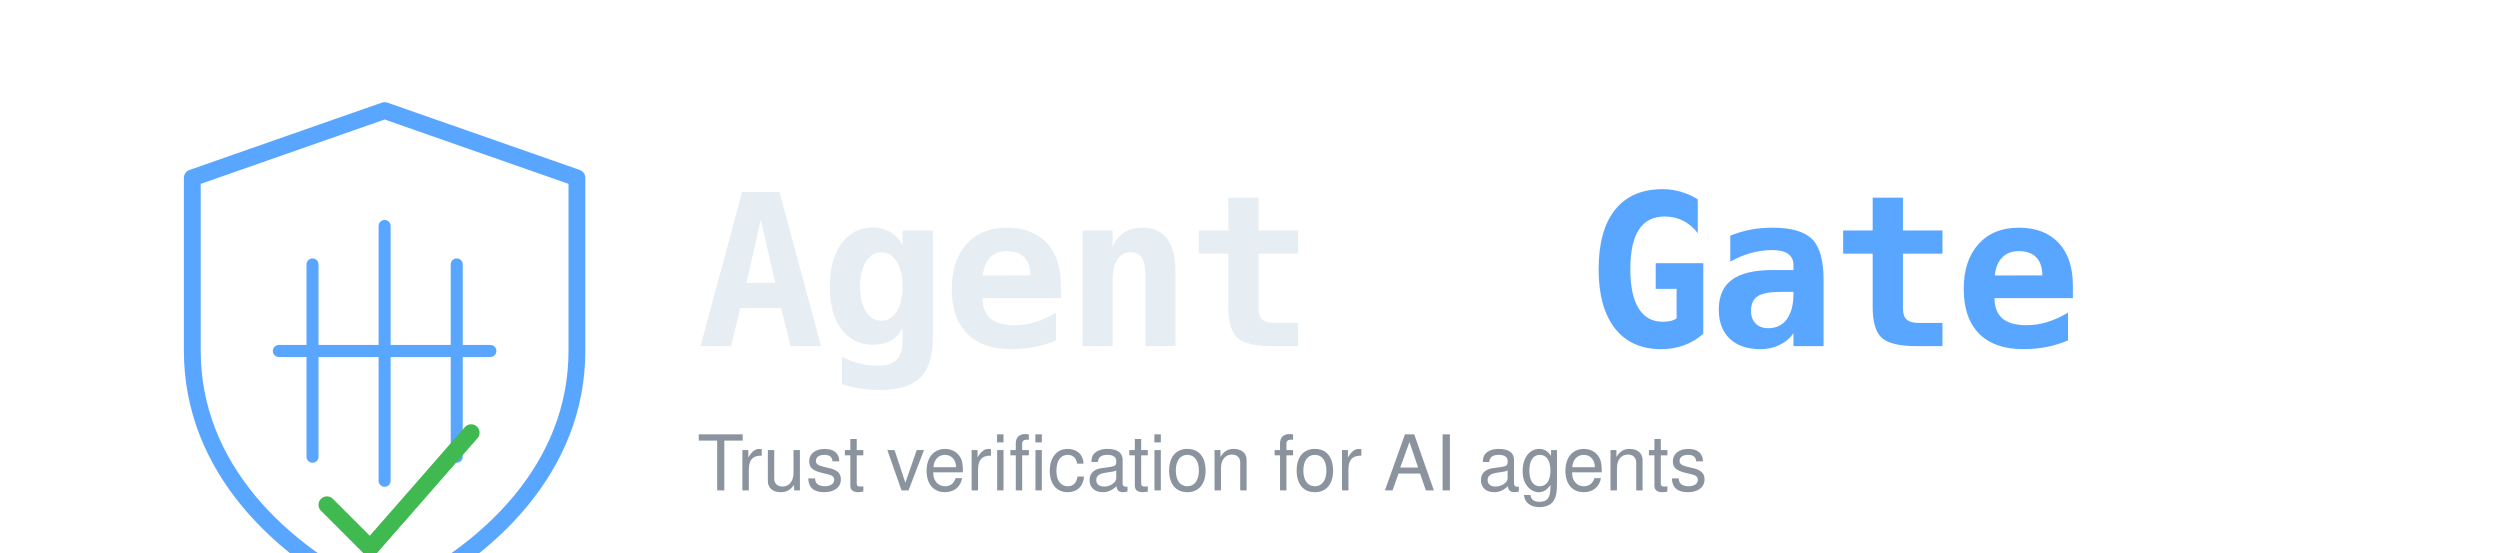
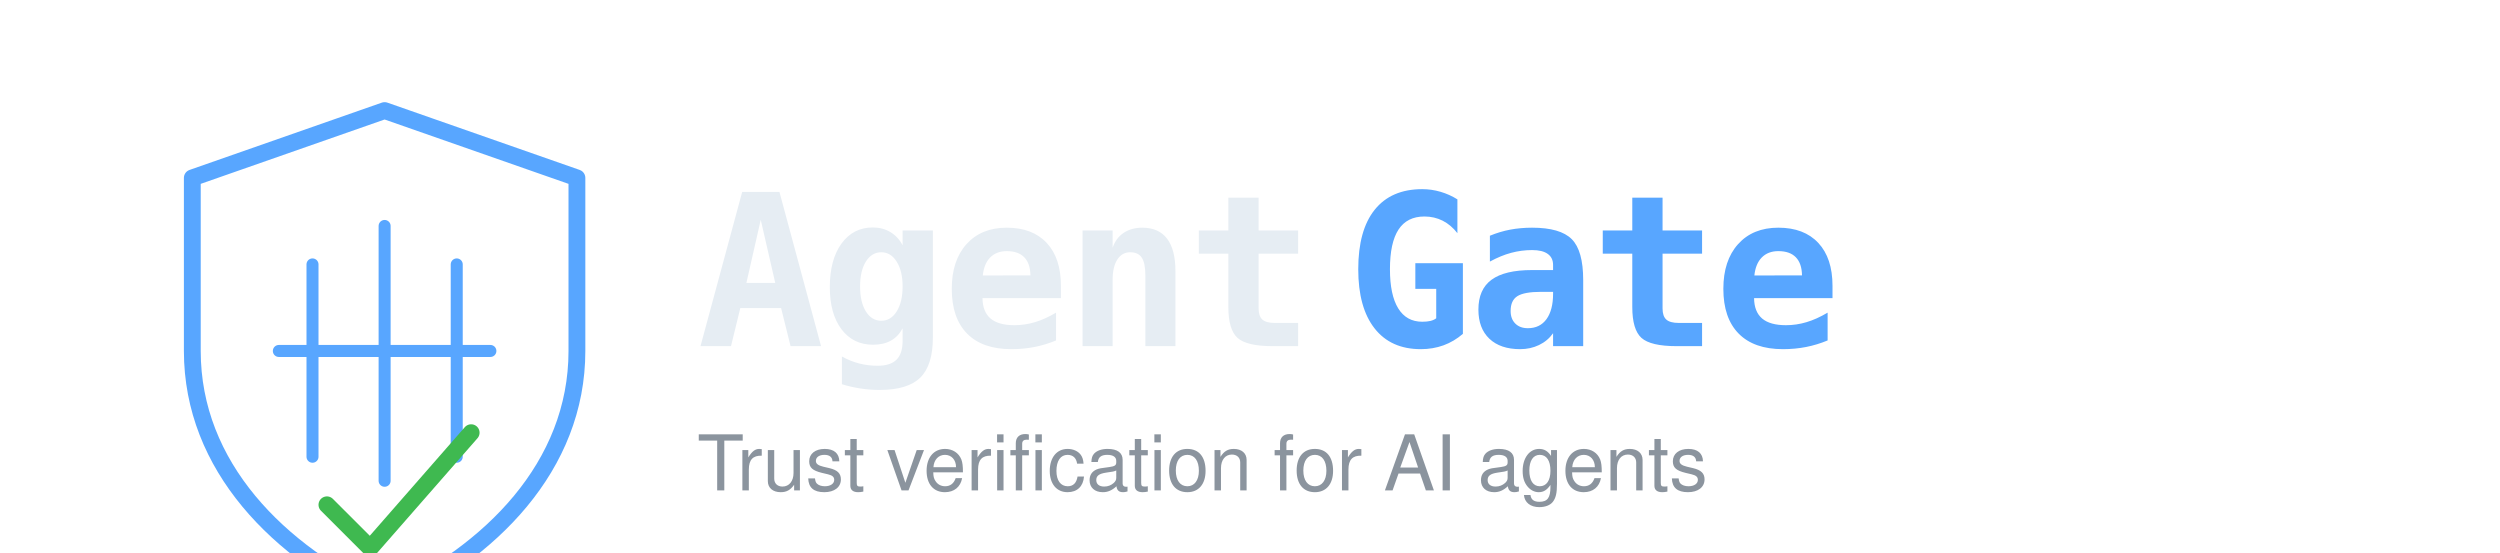
<svg xmlns="http://www.w3.org/2000/svg" viewBox="0 0 520 115" width="520" height="115">
  <g transform="translate(30, 15)">
    <path d="M50 8 L90 22 L90 58 C90 82 72 100 50 110 C28 100 10 82 10 58 L10 22 Z" fill="none" stroke="#58a6ff" stroke-width="3.5" stroke-linejoin="round" />
    <line x1="35" y1="40" x2="35" y2="80" stroke="#58a6ff" stroke-width="2.5" stroke-linecap="round" />
    <line x1="50" y1="32" x2="50" y2="85" stroke="#58a6ff" stroke-width="2.5" stroke-linecap="round" />
    <line x1="65" y1="40" x2="65" y2="80" stroke="#58a6ff" stroke-width="2.5" stroke-linecap="round" />
    <line x1="28" y1="58" x2="72" y2="58" stroke="#58a6ff" stroke-width="2.5" stroke-linecap="round" />
    <path d="M38 90 L47 99 L68 75" stroke="#3fb950" stroke-width="3.5" fill="none" stroke-linecap="round" stroke-linejoin="round" />
  </g>
  <text x="145" y="72" font-family="'SF Mono', 'Fira Code', 'Cascadia Code', 'Consolas', monospace" font-size="44" font-weight="700" fill="#e6edf3" letter-spacing="-1">Agent</text>
-   <text x="330" y="72" font-family="'SF Mono', 'Fira Code', 'Cascadia Code', 'Consolas', monospace" font-size="44" font-weight="700" fill="#58a6ff" letter-spacing="-1">Gate</text>
+   <text x="280" y="72" font-family="'SF Mono', 'Fira Code', 'Cascadia Code', 'Consolas', monospace" font-size="44" font-weight="700" fill="#58a6ff" letter-spacing="-1">Gate</text>
  <text x="145" y="102" font-family="-apple-system, 'Segoe UI', Helvetica, Arial, sans-serif" font-size="16" fill="#8b949e">Trust verification for AI agents</text>
</svg>
